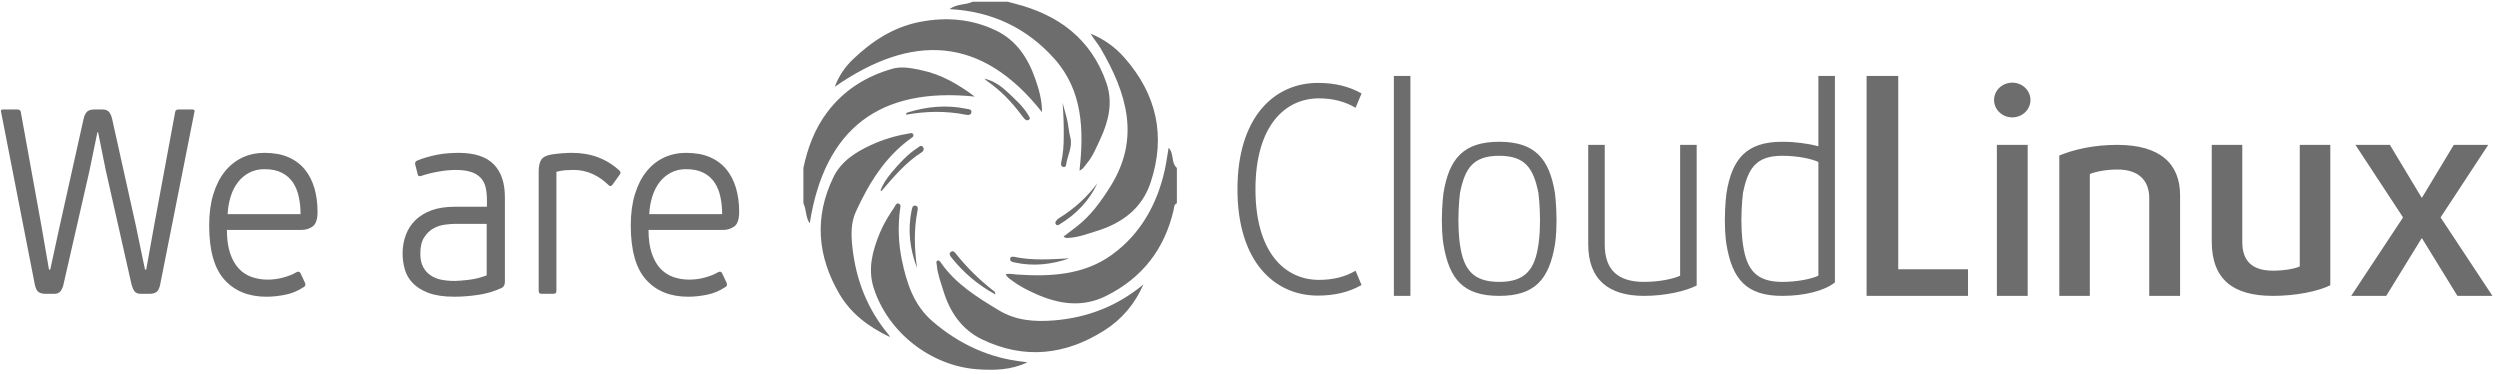
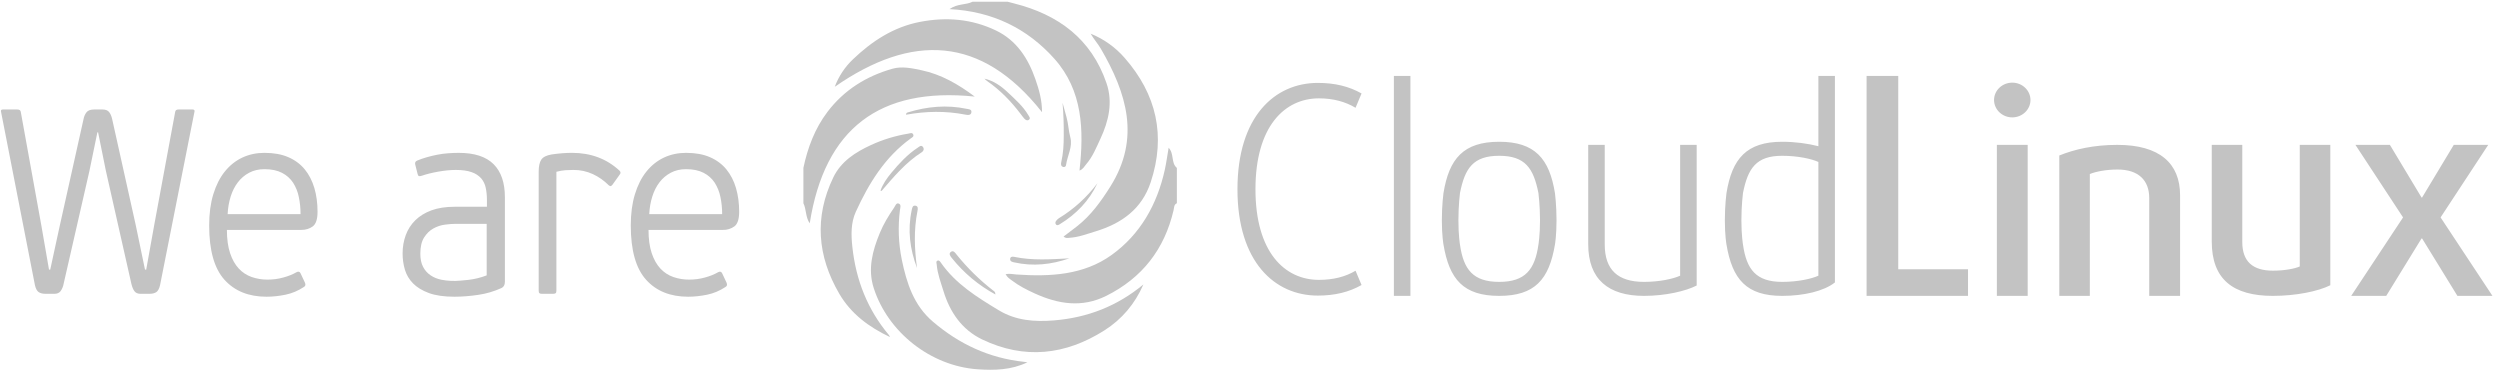
<svg xmlns="http://www.w3.org/2000/svg" width="174" height="26" viewBox="0 0 174 26">
-   <g fill="#6D6D6D" fill-rule="evenodd">
+   <g fill="#C3C3C3" fill-rule="evenodd">
    <path d="M91.72 20.573c-3.005 0-5.593-2.347-5.593-7.4 0-5.054 2.588-7.403 5.593-7.403 1.174 0 2.169.238 3.044.735l-.418.997c-.696-.418-1.551-.657-2.546-.657-2.389 0-4.42 1.95-4.42 6.327s2.031 6.307 4.42 6.307c.995 0 1.85-.218 2.546-.637l.418.995c-.875.497-1.87.736-3.044.736M97.014 5.284h1.151v15.309h-1.151zM114.42 20.593c-2.476 0-3.88-1.152-3.88-3.589v-6.921h1.15v6.94c0 1.756.916 2.596 2.73 2.596 1.093 0 2.049-.215 2.517-.43v-9.106h1.152v9.789c-.762.39-2.166.721-3.669.721M126.559 5.284v4.892c-.72-.184-1.6-.309-2.517-.309-2.476 0-3.495 1.166-3.882 3.59 0 0-.11.82-.11 1.879 0 1.06.11 1.668.11 1.668.406 2.453 1.406 3.589 3.882 3.589 1.5 0 2.908-.331 3.668-.935V5.284h-1.151zm0 13.905c-.468.215-1.424.43-2.517.43-1.814 0-2.485-.86-2.73-2.595 0 0-.111-.636-.111-1.688 0-1.051.11-1.9.11-1.9.344-1.724.917-2.593 2.73-2.593 1.094 0 2.05.215 2.518.429v7.917zM129.914 20.593V5.283h2.204V18.74h4.856v1.853h-7.06M140.054 8.17c-.702 0-1.268-.547-1.268-1.21 0-.662.566-1.208 1.268-1.208.701 0 1.267.546 1.267 1.209 0 .662-.566 1.209-1.267 1.209zm-1.072 1.913h2.145v10.51h-2.145v-10.51zM149.587 20.593v-6.807c0-1.227-.74-1.987-2.202-1.987-.78 0-1.504.137-1.933.313v8.481h-2.125v-9.77c1.053-.43 2.4-.74 4.038-.74 2.946 0 4.369 1.287 4.369 3.509v7.001h-2.147M158.192 20.593c-2.772 0-4.254-1.152-4.254-3.784v-6.726h2.125v6.766c0 1.346.724 1.989 2.129 1.989.817 0 1.52-.137 1.872-.292v-8.463h2.126v9.77c-.858.428-2.4.74-3.998.74M171.036 20.593l-2.459-3.998h-.037l-2.458 3.998h-2.439l3.61-5.461-3.316-5.05h2.399l2.204 3.665h.037l2.206-3.664h2.398l-3.316 5.049 3.61 5.461h-2.44M108.227 13.456c-.387-2.423-1.406-3.589-3.882-3.589-2.478 0-3.495 1.166-3.882 3.59 0 0-.11.82-.11 1.879 0 1.06.11 1.668.11 1.668.406 2.453 1.404 3.589 3.882 3.589 2.476 0 3.475-1.136 3.882-3.589 0 0 .107-.608.107-1.668s-.107-1.88-.107-1.88zm-1.152 3.568c-.246 1.734-.916 2.595-2.73 2.595-1.816 0-2.486-.86-2.731-2.595 0 0-.109-.636-.109-1.688 0-1.051.109-1.9.109-1.9.342-1.724.915-2.593 2.73-2.593s2.388.87 2.731 2.594c0 0 .11.848.11 1.899 0 1.052-.11 1.688-.11 1.688zM70.14.123c.147.04.294.08.442.116 3.073.774 5.373 2.462 6.431 5.55.456 1.331.151 2.636-.423 3.867-.287.613-.538 1.255-.994 1.78-.13.15-.215.345-.464.437.317-2.81.23-5.566-1.741-7.777C71.51 1.989 69.087.788 66.086.634c.56-.395 1.137-.278 1.598-.511h2.456M81.91 14.144c-.213.096-.186.306-.228.482-.634 2.72-2.184 4.72-4.695 5.97-1.69.841-3.347.567-4.968-.172-.552-.252-1.106-.531-1.596-.907-.148-.113-.315-.203-.432-.435.277-.057.517.006.76.023 2.333.16 4.663.046 6.617-1.359 2.001-1.439 3.17-3.518 3.703-5.933.108-.492.174-.994.266-1.528.4.415.15 1.046.573 1.402v2.457M55.916 11.687c.299-1.414.798-2.743 1.68-3.906 1.157-1.522 2.698-2.478 4.513-2.996.67-.19 1.37-.035 2.025.103 1.364.285 2.556.97 3.708 1.834-6.626-.68-10.448 2.232-11.485 8.822-.302-.437-.227-.967-.441-1.4v-2.457" />
    <path d="M61.94 23.458c-1.457-.69-2.707-1.612-3.523-3.008-1.533-2.624-1.754-5.334-.418-8.105.54-1.12 1.553-1.76 2.623-2.251a9.99 9.99 0 0 1 2.586-.791c.125-.02.289-.108.357.068.054.137-.093.202-.185.27-1.798 1.304-2.911 3.126-3.813 5.095-.356.779-.332 1.631-.241 2.465.247 2.29 1.056 4.352 2.55 6.127.03.035.043.086.064.13M58.099 6.041a5.085 5.085 0 0 1 1.268-1.914c1.322-1.265 2.825-2.249 4.664-2.604 1.823-.352 3.598-.212 5.285.598 1.445.693 2.244 1.944 2.75 3.398.248.712.46 1.447.46 2.29-4.236-5.36-9.08-5.484-14.427-1.768M79.58 19.798c-.587 1.351-1.494 2.423-2.712 3.196-2.715 1.723-5.57 2.041-8.51.631-1.41-.677-2.245-1.896-2.696-3.376-.185-.6-.414-1.193-.466-1.83-.008-.097-.071-.217.045-.274.117-.058.187.054.243.135 1.031 1.486 2.53 2.407 4.032 3.315 1.189.72 2.494.816 3.853.704 2.332-.191 4.4-.998 6.211-2.501M74.023 16.465c.33-.252.637-.48.939-.716.967-.757 1.667-1.732 2.317-2.764 2.118-3.365 1.136-6.506-.66-9.592-.21-.36-.496-.675-.711-1.05a6.225 6.225 0 0 1 2.367 1.686c2.222 2.538 2.882 5.42 1.815 8.652-.619 1.872-2.026 2.87-3.831 3.42-.601.182-1.191.413-1.828.45-.118.007-.235.055-.408-.086" />
    <path d="M71.506 25.217c-1.124.541-2.298.566-3.47.485-3.244-.226-6.229-2.559-7.225-5.653-.426-1.322-.087-2.593.42-3.823.258-.632.616-1.216 1.001-1.78.081-.116.143-.34.313-.28.201.07.112.295.092.453a10.63 10.63 0 0 0 .128 3.456c.34 1.624.824 3.165 2.15 4.3 1.838 1.572 3.93 2.551 6.348 2.807.08.009.162.024.243.035M63.058 7.985c.004-.133.08-.148.14-.166 1.339-.41 2.694-.535 4.075-.246.14.03.356.022.338.229-.02.238-.254.208-.407.179-1.379-.273-2.761-.246-4.146.004M73.954 7.15c.092.339.183.677.278 1.015.127.456.137.93.262 1.394.177.658-.21 1.282-.298 1.932a.152.152 0 0 1-.187.132c-.176-.044-.178-.197-.147-.329.141-.616.177-1.24.175-1.87a24.813 24.813 0 0 0-.083-2.273M61.28 13.266c.171-.465.446-.865.758-1.238.545-.654 1.12-1.28 1.84-1.752.105-.069.231-.206.355-.052.102.124.055.285-.065.362-1.122.711-1.96 1.716-2.812 2.704-.004.005-.028-.009-.077-.024" />
    <path d="M63.825 18.653c-.493-1.302-.669-2.642-.371-4.023.03-.141.051-.348.258-.316.207.032.173.228.144.375-.264 1.317-.212 2.634-.03 3.964M69.281 20.495a9.944 9.944 0 0 1-3.027-2.528c-.1-.123-.257-.309-.067-.44.182-.126.3.082.404.208a15.36 15.36 0 0 0 2.53 2.483c.065.05.156.08.16.277M68.518 5.474c.636.148 1.146.506 1.599.932.528.499 1.086.98 1.461 1.618.058.098.167.213.031.313-.113.084-.23.014-.314-.077-.091-.1-.17-.212-.252-.32-.668-.883-1.43-1.67-2.346-2.303-.066-.044-.119-.107-.179-.163M74.432 17.98c-1.255.436-2.53.575-3.839.283-.128-.029-.293-.056-.288-.234.006-.162.146-.18.267-.155 1.28.27 2.569.176 3.86.106M76.383 12.75c-.579 1.236-1.486 2.165-2.636 2.865-.088.055-.188.102-.265-.012-.053-.08-.023-.17.03-.237a.718.718 0 0 1 .182-.174 9.58 9.58 0 0 0 2.689-2.442M6.778 9.21l-.559 2.71-1.791 7.834a1.24 1.24 0 0 1-.213.512c-.096.123-.239.184-.431.184h-.608c-.204 0-.365-.04-.483-.118-.118-.08-.205-.242-.262-.487L.08 7.82C.035 7.686.074 7.62.198 7.62h.998c.158 0 .242.06.253.183l1.438 7.943.524 3.02h.085l.66-3.038 1.657-7.432c.034-.183.1-.34.203-.475.102-.134.282-.201.54-.201h.576c.214 0 .37.06.466.183.095.122.164.286.21.493l1.641 7.378.643 3.092h.084l.559-3.11 1.455-7.853c.01-.123.09-.183.236-.183h.98c.125 0 .164.067.12.201L11.14 19.845c-.056.245-.144.407-.261.487-.119.078-.28.118-.482.118h-.61c-.191 0-.332-.058-.423-.174-.09-.116-.164-.29-.22-.522l-1.776-7.87-.54-2.673h-.05M18.414 10.639c.642 0 1.194.1 1.657.302.462.2.843.485 1.142.85.299.367.52.8.668 1.3.146.5.22 1.05.22 1.648 0 .513-.11.851-.33 1.016-.22.165-.489.247-.803.247h-5.176c0 .63.074 1.169.22 1.612.147.443.349.8.603 1.074.254.273.555.47.9.591a3.32 3.32 0 0 0 1.11.182c.374 0 .739-.047 1.097-.147.354-.096.658-.22.906-.364.136-.075.232-.05.29.072l.303.644c.068.149.04.253-.084.316-.395.26-.817.438-1.269.53-.451.092-.89.14-1.319.14-1.24 0-2.215-.394-2.926-1.181-.71-.788-1.065-2.047-1.065-3.78 0-.818.095-1.542.288-2.17.191-.628.458-1.155.802-1.583.345-.427.75-.75 1.217-.97.468-.22.984-.33 1.549-.33zm2.504 4.265c0-.415-.04-.812-.12-1.19a2.885 2.885 0 0 0-.399-.999 2.017 2.017 0 0 0-.773-.686c-.327-.17-.735-.255-1.22-.255-.396 0-.75.082-1.062.247a2.373 2.373 0 0 0-.788.668c-.215.28-.383.61-.501.988a4.916 4.916 0 0 0-.211 1.227h5.074zM35.141 19.608c0 .22-.08.366-.237.439a5.934 5.934 0 0 1-1.623.476c-.576.085-1.128.129-1.657.129-.723 0-1.314-.087-1.776-.257-.463-.172-.83-.396-1.1-.671a2.267 2.267 0 0 1-.568-.955 3.98 3.98 0 0 1-.159-1.129c0-.453.073-.877.22-1.276a2.79 2.79 0 0 1 .667-1.037c.3-.293.674-.522 1.125-.689.452-.165.987-.247 1.607-.247h2.25v-.488c0-.3-.029-.58-.085-.838a1.454 1.454 0 0 0-.321-.66 1.572 1.572 0 0 0-.66-.423c-.282-.102-.648-.154-1.1-.154-.371 0-.78.04-1.225.119-.446.08-.826.175-1.142.284a.46.46 0 0 1-.186.028c-.046-.006-.08-.052-.102-.137l-.169-.666c-.034-.135.011-.229.136-.28.202-.084.423-.163.66-.23a8.83 8.83 0 0 1 .734-.177c.255-.05.51-.084.77-.102.259-.018.502-.028.728-.028 1.093 0 1.902.263 2.426.787.526.525.787 1.294.787 2.305v5.877zm-1.269-4.028h-2.181c-.203 0-.446.02-.728.056a2.22 2.22 0 0 0-.802.267c-.255.141-.469.35-.643.625-.176.276-.263.652-.263 1.13 0 .368.064.675.194.92.13.246.305.441.526.588.22.148.47.249.752.305a4.631 4.631 0 0 0 1.294.063c.174-.011.368-.03.582-.055a5.2 5.2 0 0 0 1.27-.313V15.58zM42.616 12.872c-.056.061-.1.088-.134.082a.287.287 0 0 1-.119-.064 3.883 3.883 0 0 0-1.091-.768 3.166 3.166 0 0 0-1.378-.294c-.158 0-.336.007-.533.018-.198.013-.409.05-.635.11v8.255c0 .098-.016.163-.05.193-.036.031-.099.046-.19.046h-.77c-.082 0-.138-.015-.173-.046-.035-.03-.051-.095-.051-.193v-8.254c0-.38.06-.66.18-.843.12-.182.363-.305.728-.366.511-.073.981-.11 1.409-.11 1.319 0 2.424.416 3.316 1.246.078.085.084.17.015.256l-.524.732M47.759 10.639c.641 0 1.195.1 1.657.302.461.2.843.485 1.142.85.298.367.521.8.668 1.3.145.5.22 1.05.22 1.648 0 .513-.111.851-.33 1.016a1.3 1.3 0 0 1-.804.247h-5.175c0 .63.073 1.169.22 1.612.148.443.349.8.602 1.074.256.273.555.47.9.591a3.32 3.32 0 0 0 1.11.182c.374 0 .74-.047 1.096-.147.357-.096.659-.22.907-.364.136-.075.232-.05.29.072l.303.644c.068.149.04.253-.084.316-.395.26-.818.438-1.269.53-.451.092-.89.14-1.318.14-1.242 0-2.216-.394-2.926-1.181-.71-.788-1.066-2.047-1.066-3.78 0-.818.095-1.542.288-2.17.191-.628.458-1.155.803-1.583.344-.427.75-.75 1.217-.97.469-.22.984-.33 1.549-.33zm2.503 4.265c0-.415-.04-.812-.12-1.19a2.915 2.915 0 0 0-.399-.999 2.013 2.013 0 0 0-.771-.686c-.329-.17-.735-.255-1.223-.255-.396 0-.75.082-1.06.247a2.392 2.392 0 0 0-.789.668c-.215.28-.381.61-.5.988-.12.379-.19.787-.213 1.227h5.075z" />
  </g>
</svg>
